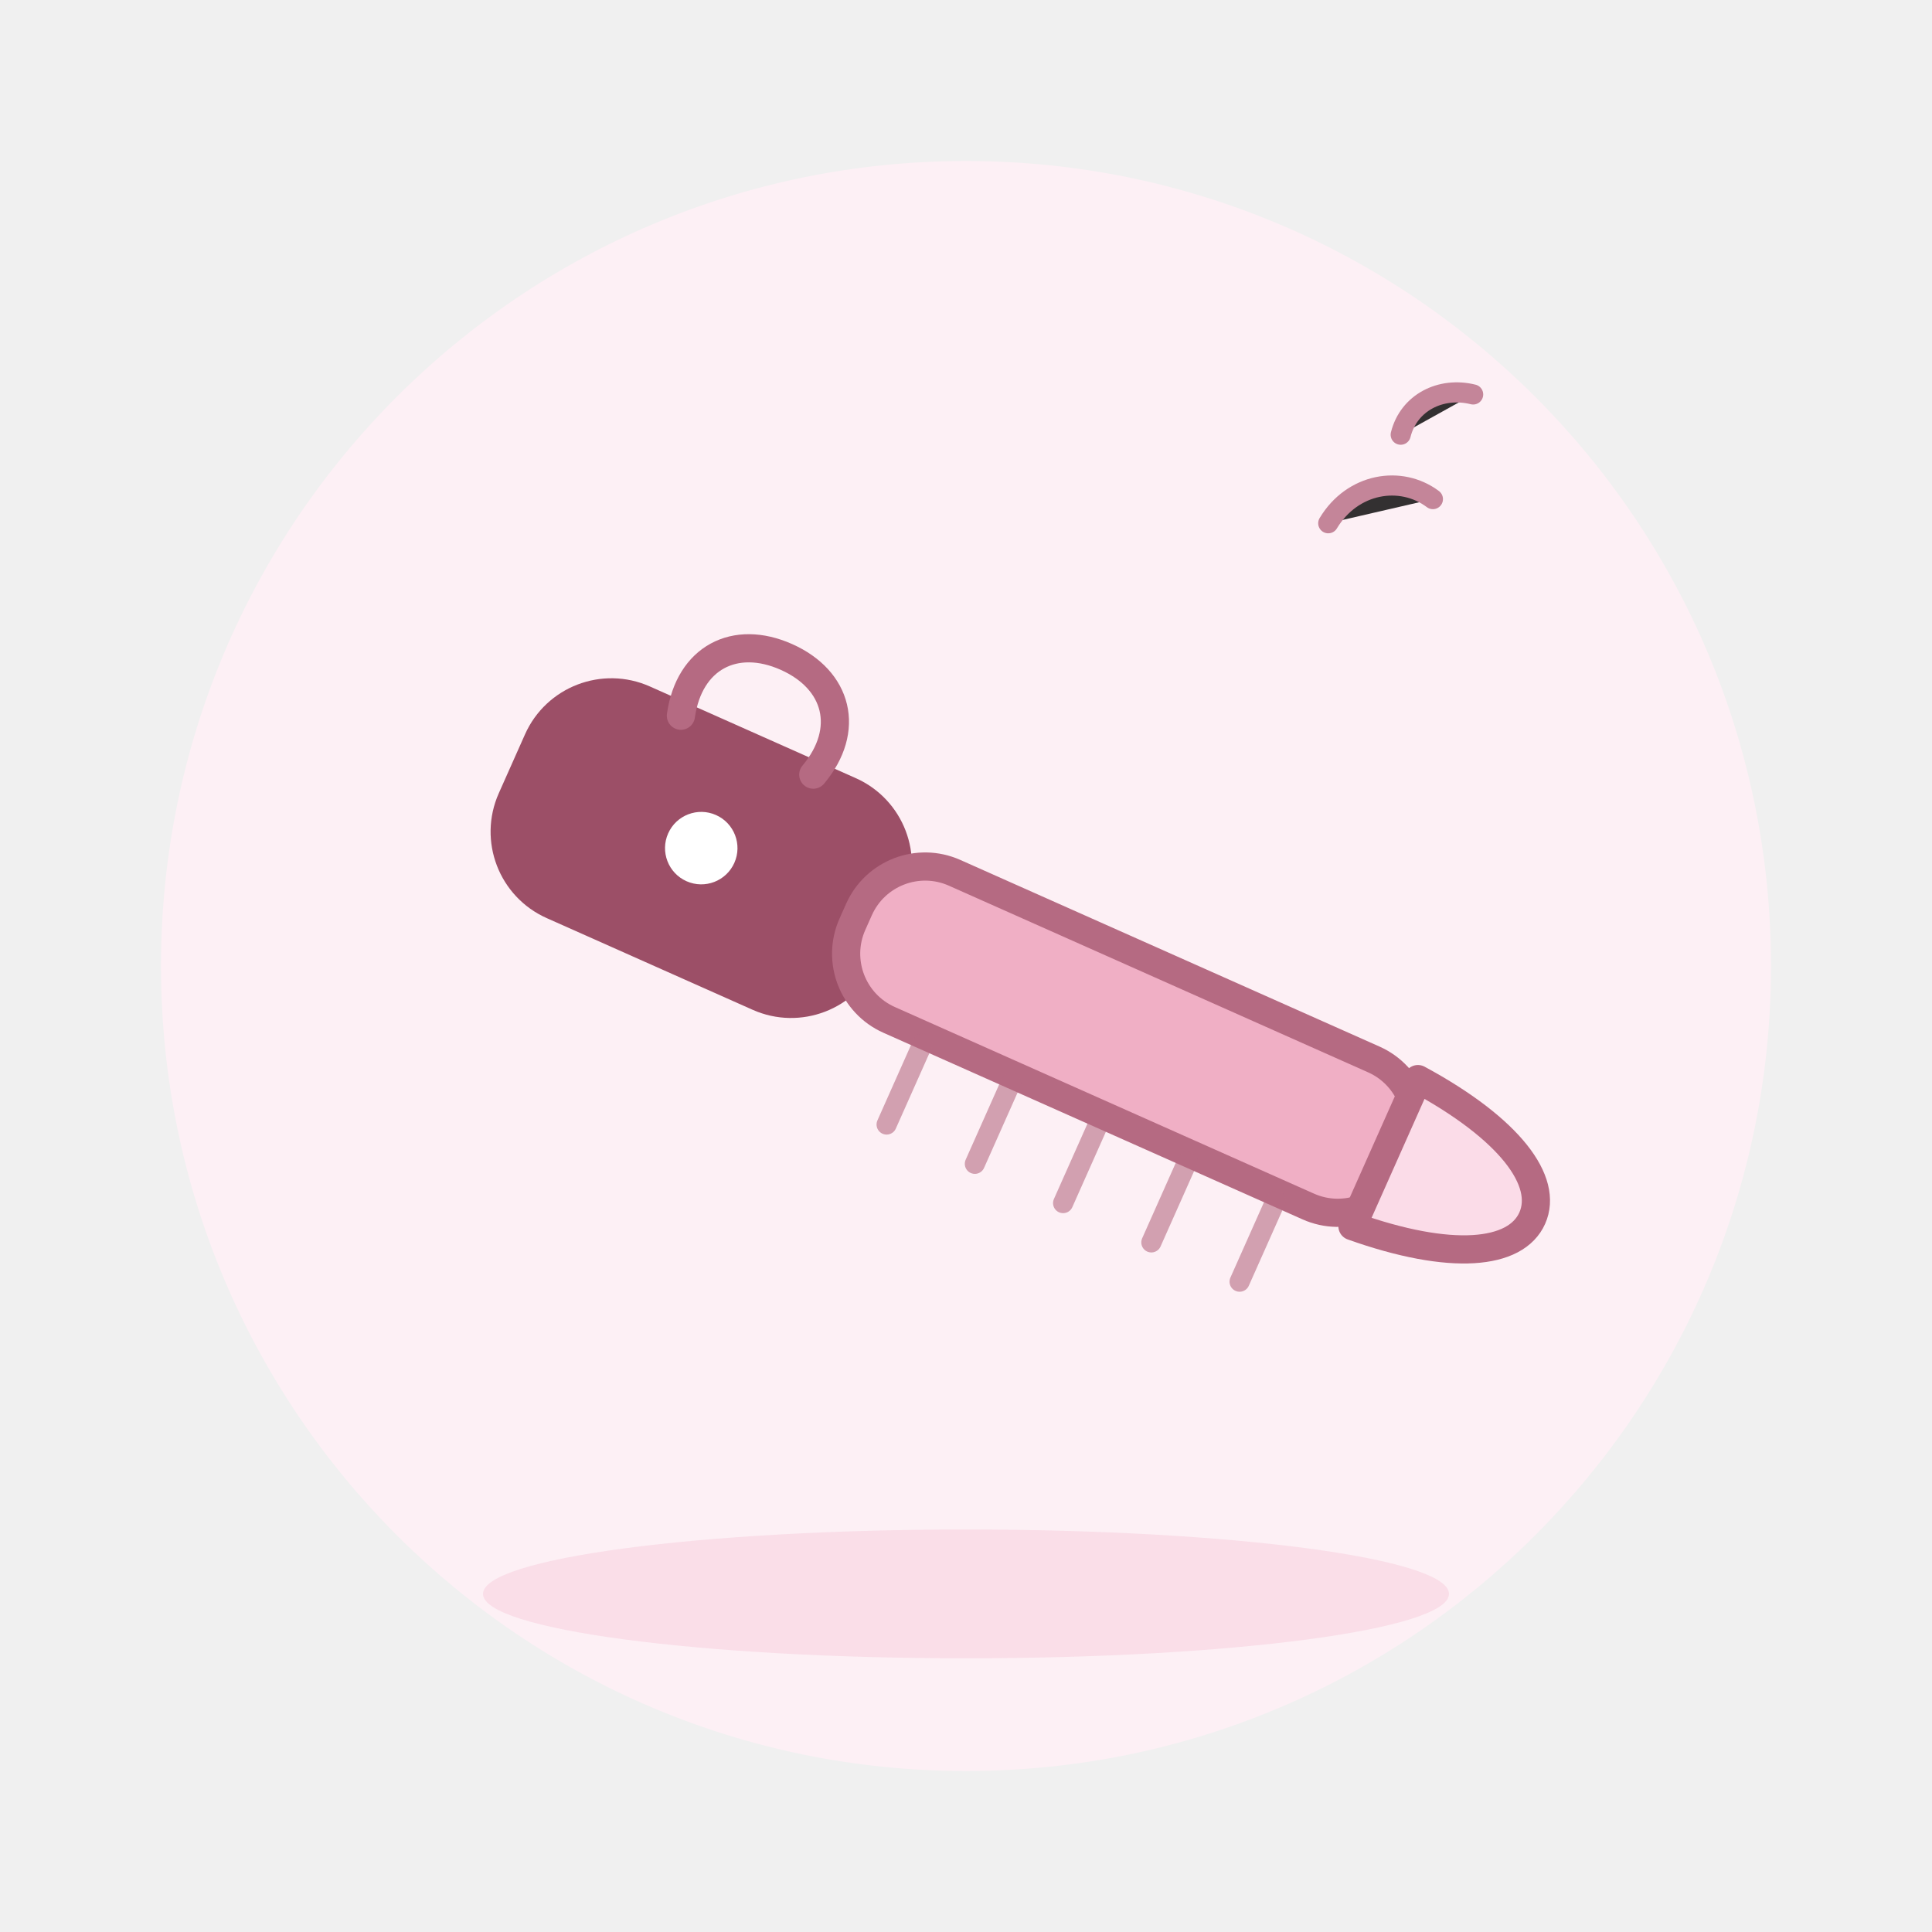
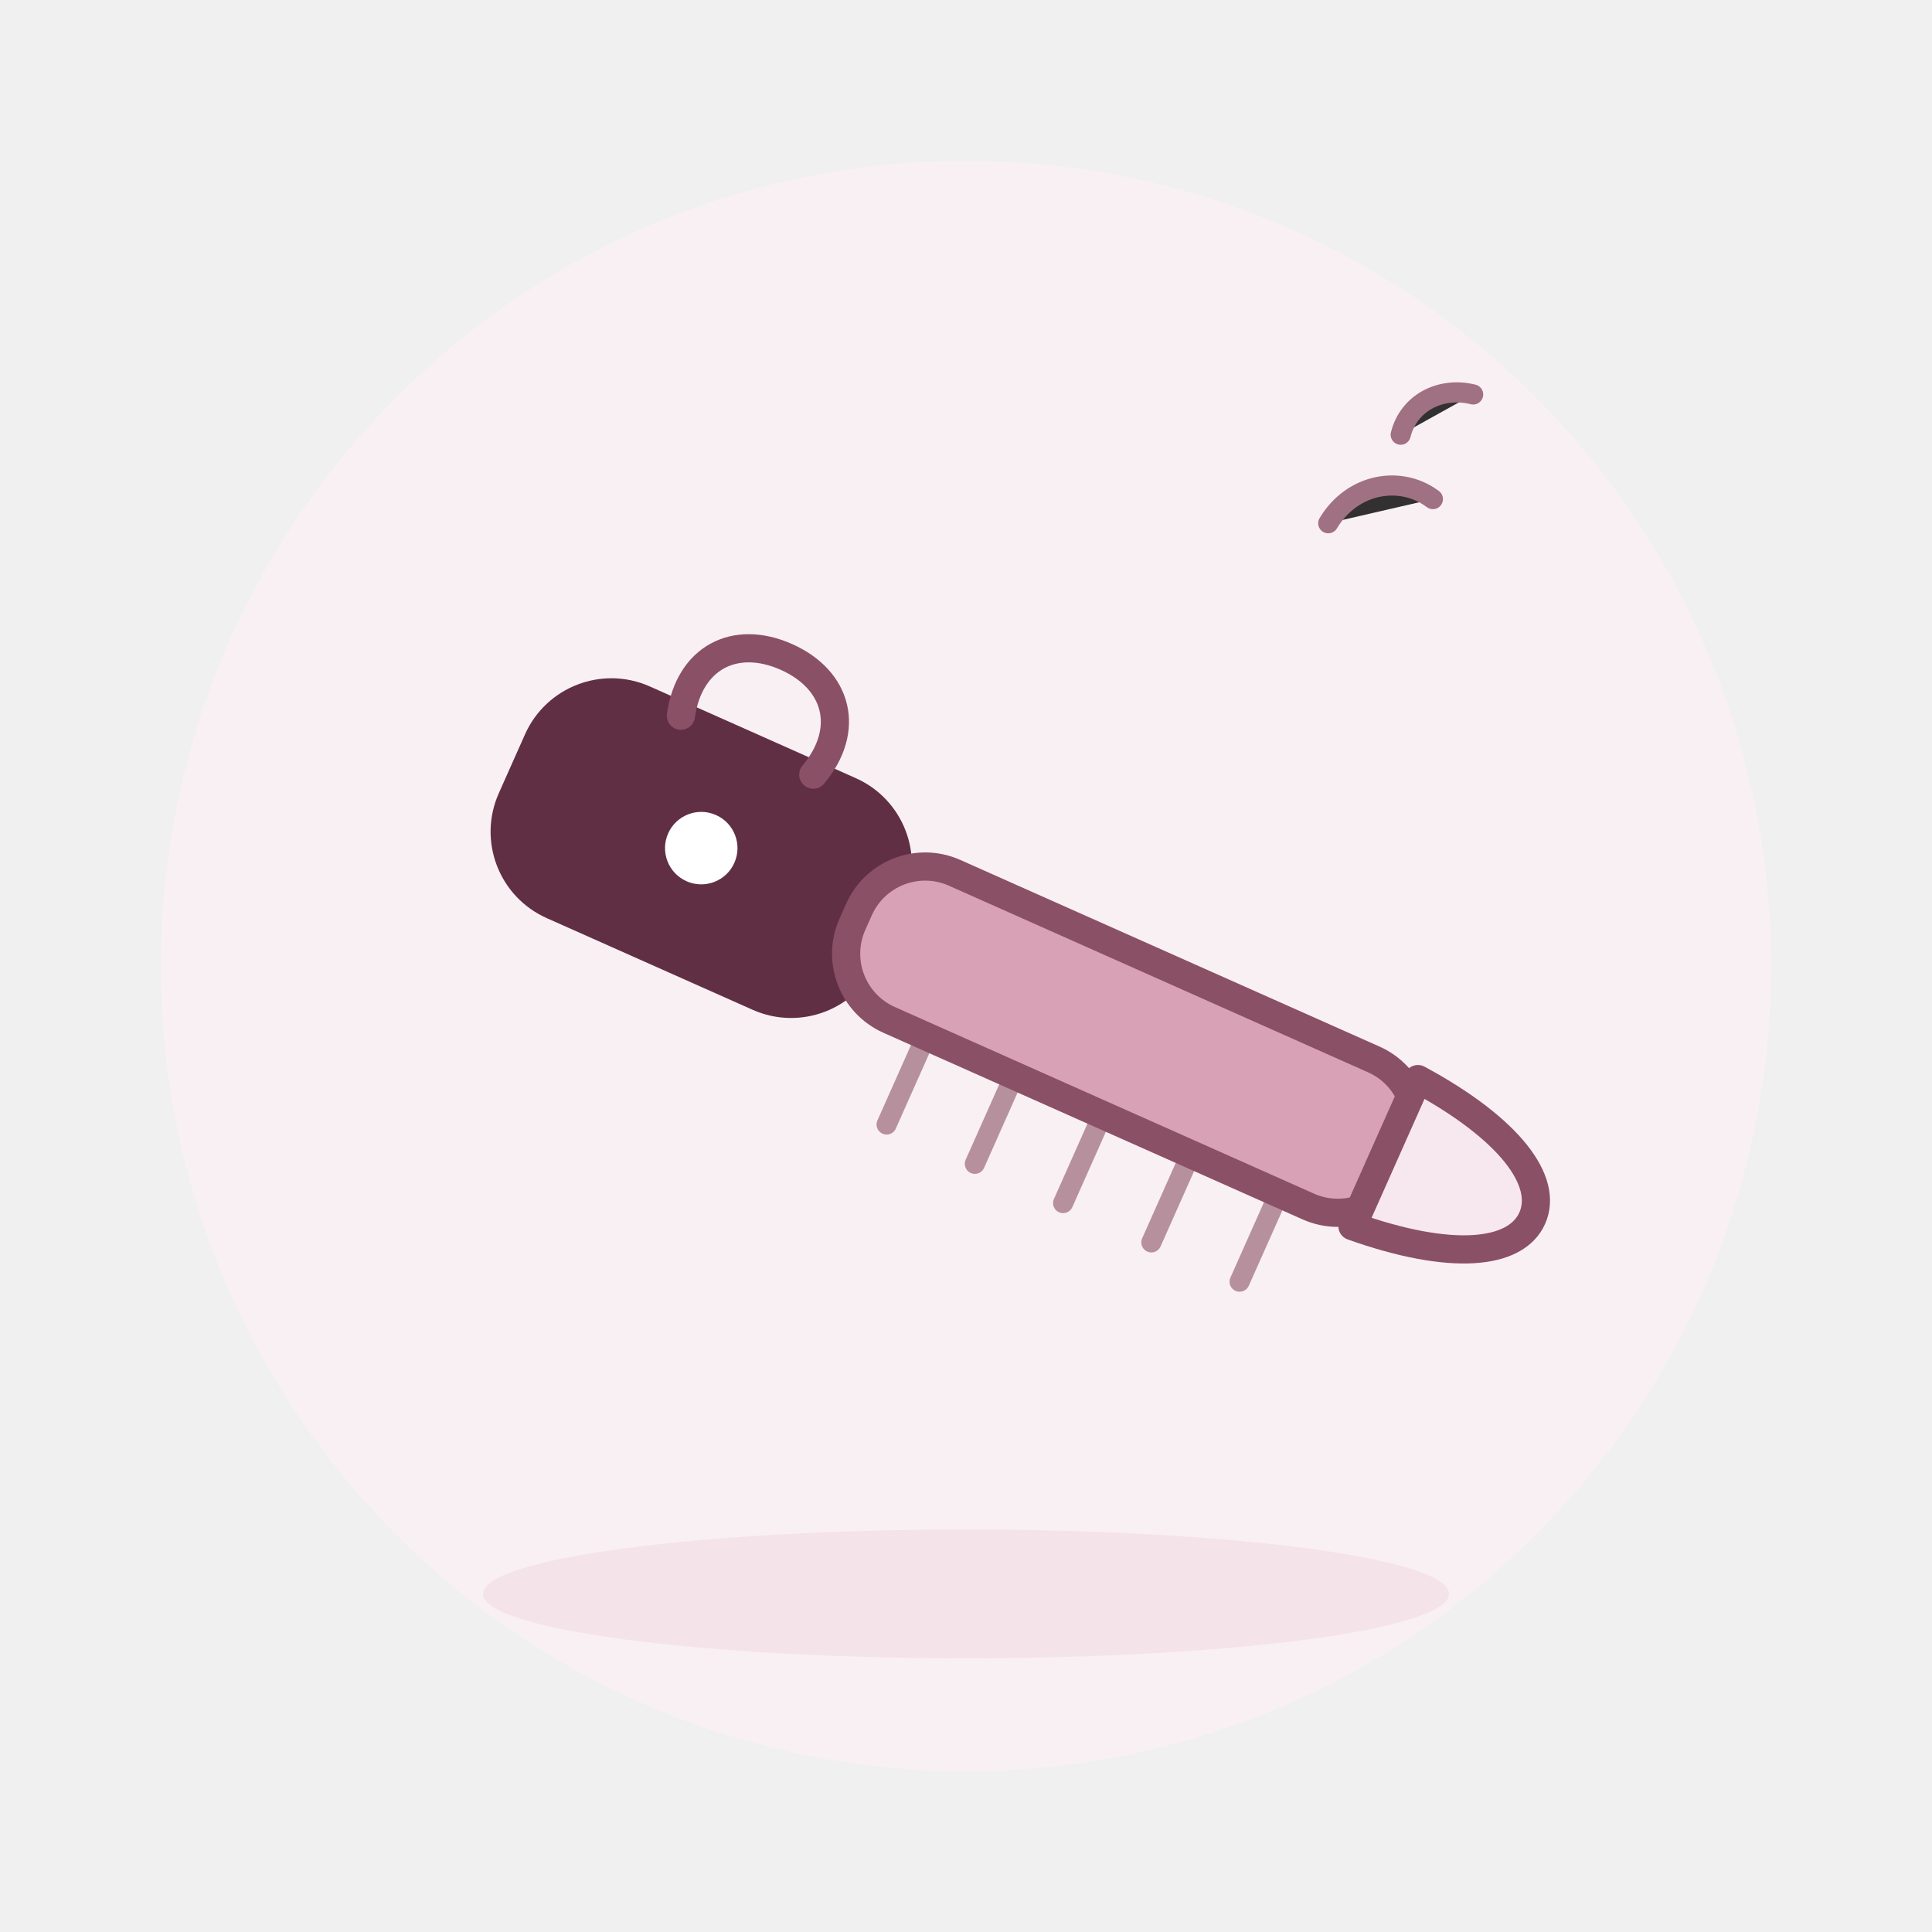
<svg xmlns="http://www.w3.org/2000/svg" viewBox="0 0 480 480">
-   <circle cx="240" cy="240" r="200" fill="#FDF0F5" />
-   <ellipse cx="240" cy="396" rx="120" ry="16" fill="#F7CFDE" opacity="0.55" />
-   <g stroke="#B56A82" stroke-width="7" stroke-linecap="round" stroke-linejoin="round">
+   <circle cx="240" cy="240" r="200" fill="#F9F0F3" />
+   <ellipse cx="240" cy="396" rx="120" ry="16" fill="#F2D9E2" opacity="0.55" />
+   <g stroke="#8A5066" stroke-width="7" stroke-linecap="round" stroke-linejoin="round">
    <g transform="rotate(24 240 240)">
-       <rect x="120" y="212" width="96" height="56" rx="20" fill="#9C4F67" stroke="#9C4F67" />
-       <rect x="210" y="220" width="150" height="40" rx="18" fill="#F0AFC5" />
-       <path d="M354 220 c26 2 40 10 40 20 s-14 18-40 20 Z" fill="#FBDCE8" />
+       <rect x="120" y="212" width="96" height="56" rx="20" fill="#612F44" stroke="#612F44" />
+       <rect x="210" y="220" width="150" height="40" rx="18" fill="#D9A1B6" />
+       <path d="M354 220 c26 2 40 10 40 20 s-14 18-40 20 Z" fill="#F7E7EE" />
      <path d="M150 212 c-4-14 4-24 18-24 h0 c14 0 22 10 18 24" fill="none" />
      <circle cx="168" cy="240" r="9" fill="#FFFFFF" stroke="none" />
      <path d="M238 262 v22 M262 262 v22 M286 262 v22 M310 262 v22 M334 262 v22" stroke-width="5" opacity="0.6" />
    </g>
    <g stroke-width="5" opacity="0.8">
      <path d="M330 130 c6-10 18-12 26-6 M348 108 c2-8 10-12 18-10" />
    </g>
  </g>
</svg>
